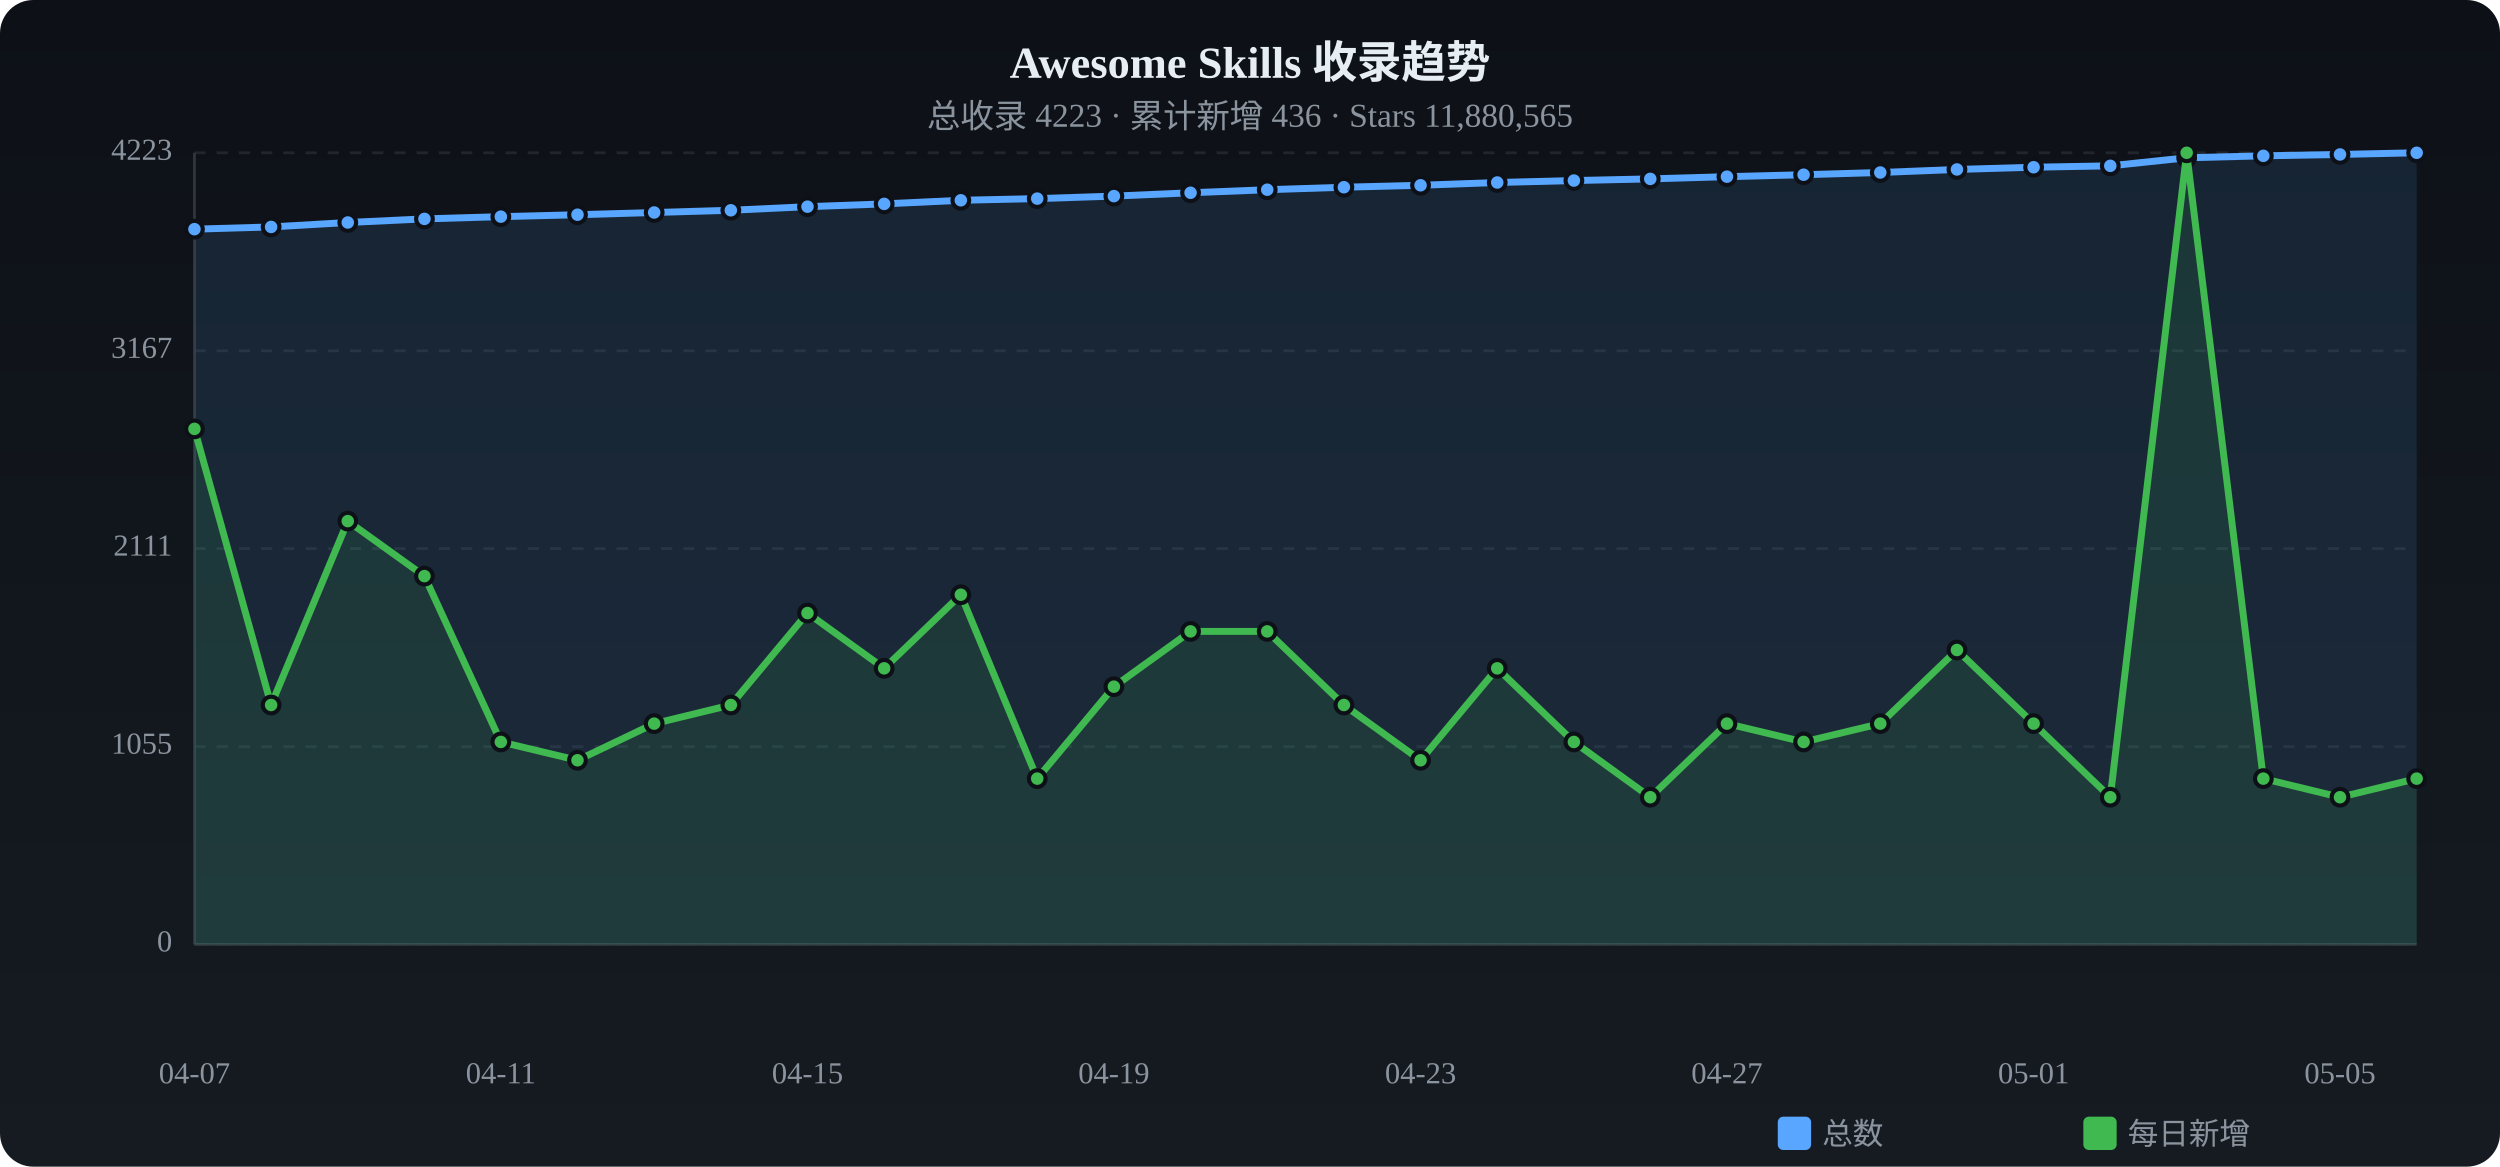
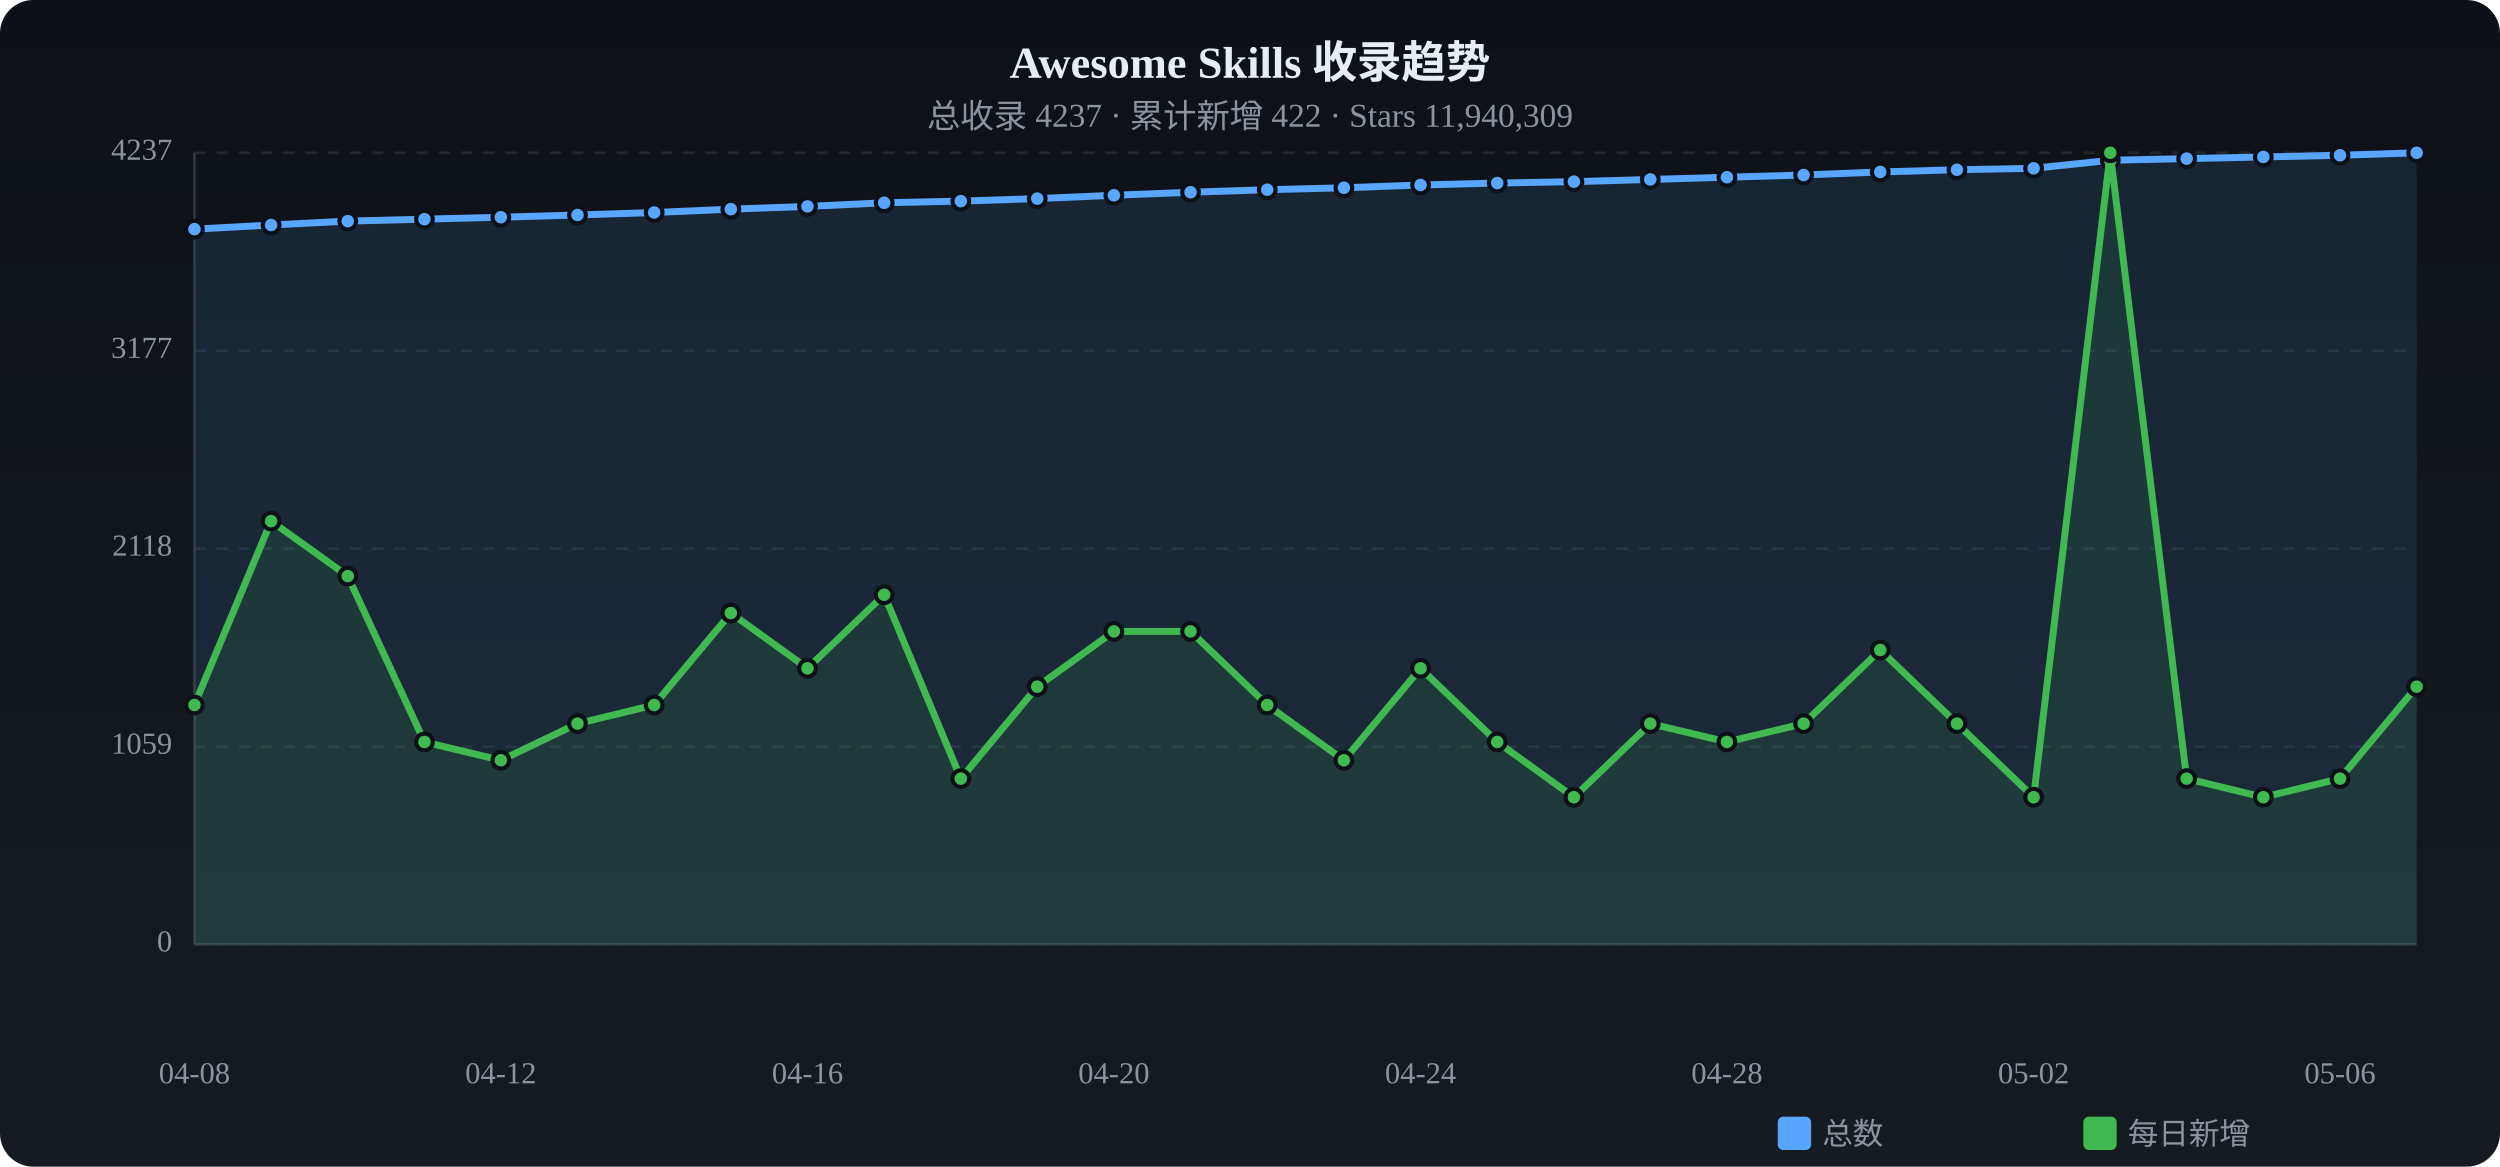
<svg xmlns="http://www.w3.org/2000/svg" viewBox="0 0 900 420" width="900" height="420">
  <defs>
    <linearGradient id="tbg" x1="0%" y1="0%" x2="0%" y2="100%">
      <stop offset="0%" stop-color="#0d1117" />
      <stop offset="100%" stop-color="#161b22" />
    </linearGradient>
  </defs>
  <rect width="900" height="420" rx="12" fill="url(#tbg)" />
  <text x="450.0" y="28" text-anchor="middle" fill="#e6edf3" font-size="16" font-weight="bold">Awesome Skills 收录趋势</text>
-   <text x="450.0" y="46" text-anchor="middle" fill="#8b949e" font-size="12">总收录 4223 · 累计新增 436 · Stars 11,880,565</text>
+   <text x="450.0" y="46" text-anchor="middle" fill="#8b949e" font-size="12">总收录 4237 · 累计新增 422 · Stars 11,940,309</text>
  <text x="62" y="340.0" text-anchor="end" fill="#8b949e" font-size="11" dominant-baseline="middle">0</text>
  <line x1="70" y1="340.0" x2="870" y2="340.0" stroke="#21262d" stroke-dasharray="4 4" />
-   <text x="62" y="268.8" text-anchor="end" fill="#8b949e" font-size="11" dominant-baseline="middle">1055</text>
+   <text x="62" y="268.8" text-anchor="end" fill="#8b949e" font-size="11" dominant-baseline="middle">1059</text>
  <line x1="70" y1="268.8" x2="870" y2="268.8" stroke="#21262d" stroke-dasharray="4 4" />
-   <text x="62" y="197.5" text-anchor="end" fill="#8b949e" font-size="11" dominant-baseline="middle">2111</text>
+   <text x="62" y="197.5" text-anchor="end" fill="#8b949e" font-size="11" dominant-baseline="middle">2118</text>
  <line x1="70" y1="197.5" x2="870" y2="197.5" stroke="#21262d" stroke-dasharray="4 4" />
-   <text x="62" y="126.3" text-anchor="end" fill="#8b949e" font-size="11" dominant-baseline="middle">3167</text>
+   <text x="62" y="126.3" text-anchor="end" fill="#8b949e" font-size="11" dominant-baseline="middle">3177</text>
  <line x1="70" y1="126.3" x2="870" y2="126.3" stroke="#21262d" stroke-dasharray="4 4" />
-   <text x="62" y="55.0" text-anchor="end" fill="#8b949e" font-size="11" dominant-baseline="middle">4223</text>
+   <text x="62" y="55.0" text-anchor="end" fill="#8b949e" font-size="11" dominant-baseline="middle">4237</text>
  <line x1="70" y1="55.0" x2="870" y2="55.0" stroke="#21262d" stroke-dasharray="4 4" />
  <line x1="70" y1="55" x2="70" y2="340" stroke="#30363d" />
  <line x1="70" y1="340" x2="870" y2="340" stroke="#30363d" />
-   <path d="M70.0,82.5 L97.6,81.7 L125.2,80.1 L152.8,78.8 L180.3,78.0 L207.9,77.3 L235.5,76.5 L263.1,75.7 L290.7,74.4 L318.3,73.4 L345.9,72.1 L373.4,71.5 L401.0,70.6 L428.6,69.4 L456.2,68.3 L483.8,67.4 L511.4,66.7 L539.0,65.7 L566.6,65.0 L594.1,64.4 L621.7,63.6 L649.3,62.9 L676.9,62.1 L704.5,61.0 L732.1,60.2 L759.7,59.7 L787.2,56.8 L814.8,56.1 L842.4,55.6 L870.0,55.0 L870.0,340 L70.0,340 Z" fill="#58a6ff" opacity="0.12" />
-   <polyline points="70.0,82.5 97.6,81.7 125.2,80.1 152.8,78.8 180.3,78.0 207.9,77.3 235.5,76.5 263.1,75.7 290.7,74.4 318.3,73.4 345.9,72.1 373.4,71.5 401.0,70.6 428.6,69.4 456.2,68.3 483.8,67.4 511.4,66.7 539.0,65.7 566.6,65.0 594.1,64.4 621.7,63.6 649.3,62.9 676.9,62.1 704.5,61.0 732.1,60.2 759.7,59.7 787.2,56.8 814.8,56.1 842.4,55.6 870.0,55.0" fill="none" stroke="#58a6ff" stroke-width="2.5" stroke-linecap="round" stroke-linejoin="round" />
+   <path d="M70.0,82.5 L97.6,81.0 L125.2,79.6 L152.8,78.9 L180.3,78.2 L207.9,77.4 L235.5,76.5 L263.1,75.3 L290.7,74.3 L318.3,73.0 L345.9,72.4 L373.4,71.5 L401.0,70.3 L428.6,69.2 L456.2,68.3 L483.8,67.6 L511.4,66.6 L539.0,65.9 L566.6,65.4 L594.1,64.6 L621.7,63.8 L649.3,63.0 L676.9,61.9 L704.5,61.1 L732.1,60.6 L759.7,57.7 L787.2,57.1 L814.8,56.5 L842.4,55.9 L870.0,55.0 L870.0,340 L70.0,340 Z" fill="#58a6ff" opacity="0.12" />
+   <polyline points="70.0,82.5 97.6,81.0 125.2,79.6 152.8,78.9 180.3,78.2 207.9,77.4 235.5,76.5 263.1,75.3 290.7,74.3 318.3,73.0 345.9,72.4 373.4,71.5 401.0,70.3 428.6,69.2 456.2,68.3 483.8,67.6 511.4,66.6 539.0,65.9 566.6,65.4 594.1,64.6 621.7,63.8 649.3,63.0 676.9,61.9 704.5,61.1 732.1,60.6 759.7,57.7 787.2,57.1 814.8,56.5 842.4,55.9 870.0,55.0" fill="none" stroke="#58a6ff" stroke-width="2.5" stroke-linecap="round" stroke-linejoin="round" />
  <circle cx="70.0" cy="82.5" r="3" fill="#58a6ff" stroke="#0d1117" stroke-width="1.5" />
-   <circle cx="97.6" cy="81.7" r="3" fill="#58a6ff" stroke="#0d1117" stroke-width="1.5" />
-   <circle cx="125.2" cy="80.1" r="3" fill="#58a6ff" stroke="#0d1117" stroke-width="1.5" />
-   <circle cx="152.8" cy="78.8" r="3" fill="#58a6ff" stroke="#0d1117" stroke-width="1.5" />
-   <circle cx="180.3" cy="78.0" r="3" fill="#58a6ff" stroke="#0d1117" stroke-width="1.5" />
-   <circle cx="207.9" cy="77.3" r="3" fill="#58a6ff" stroke="#0d1117" stroke-width="1.5" />
+   <circle cx="97.6" cy="81.0" r="3" fill="#58a6ff" stroke="#0d1117" stroke-width="1.5" />
+   <circle cx="125.2" cy="79.6" r="3" fill="#58a6ff" stroke="#0d1117" stroke-width="1.5" />
+   <circle cx="152.8" cy="78.9" r="3" fill="#58a6ff" stroke="#0d1117" stroke-width="1.5" />
+   <circle cx="180.3" cy="78.2" r="3" fill="#58a6ff" stroke="#0d1117" stroke-width="1.5" />
+   <circle cx="207.9" cy="77.4" r="3" fill="#58a6ff" stroke="#0d1117" stroke-width="1.5" />
  <circle cx="235.5" cy="76.5" r="3" fill="#58a6ff" stroke="#0d1117" stroke-width="1.5" />
-   <circle cx="263.1" cy="75.7" r="3" fill="#58a6ff" stroke="#0d1117" stroke-width="1.5" />
-   <circle cx="290.7" cy="74.4" r="3" fill="#58a6ff" stroke="#0d1117" stroke-width="1.5" />
-   <circle cx="318.3" cy="73.4" r="3" fill="#58a6ff" stroke="#0d1117" stroke-width="1.5" />
-   <circle cx="345.9" cy="72.1" r="3" fill="#58a6ff" stroke="#0d1117" stroke-width="1.5" />
+   <circle cx="263.1" cy="75.3" r="3" fill="#58a6ff" stroke="#0d1117" stroke-width="1.5" />
+   <circle cx="290.7" cy="74.3" r="3" fill="#58a6ff" stroke="#0d1117" stroke-width="1.5" />
+   <circle cx="318.3" cy="73.0" r="3" fill="#58a6ff" stroke="#0d1117" stroke-width="1.5" />
+   <circle cx="345.9" cy="72.4" r="3" fill="#58a6ff" stroke="#0d1117" stroke-width="1.5" />
  <circle cx="373.4" cy="71.5" r="3" fill="#58a6ff" stroke="#0d1117" stroke-width="1.5" />
-   <circle cx="401.0" cy="70.6" r="3" fill="#58a6ff" stroke="#0d1117" stroke-width="1.5" />
-   <circle cx="428.6" cy="69.4" r="3" fill="#58a6ff" stroke="#0d1117" stroke-width="1.5" />
+   <circle cx="401.0" cy="70.3" r="3" fill="#58a6ff" stroke="#0d1117" stroke-width="1.5" />
+   <circle cx="428.6" cy="69.2" r="3" fill="#58a6ff" stroke="#0d1117" stroke-width="1.5" />
  <circle cx="456.2" cy="68.3" r="3" fill="#58a6ff" stroke="#0d1117" stroke-width="1.5" />
-   <circle cx="483.8" cy="67.4" r="3" fill="#58a6ff" stroke="#0d1117" stroke-width="1.5" />
-   <circle cx="511.4" cy="66.7" r="3" fill="#58a6ff" stroke="#0d1117" stroke-width="1.5" />
-   <circle cx="539.0" cy="65.7" r="3" fill="#58a6ff" stroke="#0d1117" stroke-width="1.5" />
-   <circle cx="566.6" cy="65.0" r="3" fill="#58a6ff" stroke="#0d1117" stroke-width="1.5" />
-   <circle cx="594.1" cy="64.4" r="3" fill="#58a6ff" stroke="#0d1117" stroke-width="1.5" />
-   <circle cx="621.7" cy="63.6" r="3" fill="#58a6ff" stroke="#0d1117" stroke-width="1.5" />
-   <circle cx="649.3" cy="62.9" r="3" fill="#58a6ff" stroke="#0d1117" stroke-width="1.5" />
-   <circle cx="676.9" cy="62.1" r="3" fill="#58a6ff" stroke="#0d1117" stroke-width="1.5" />
-   <circle cx="704.5" cy="61.0" r="3" fill="#58a6ff" stroke="#0d1117" stroke-width="1.5" />
-   <circle cx="732.1" cy="60.2" r="3" fill="#58a6ff" stroke="#0d1117" stroke-width="1.5" />
-   <circle cx="759.7" cy="59.7" r="3" fill="#58a6ff" stroke="#0d1117" stroke-width="1.5" />
-   <circle cx="787.2" cy="56.8" r="3" fill="#58a6ff" stroke="#0d1117" stroke-width="1.5" />
-   <circle cx="814.8" cy="56.1" r="3" fill="#58a6ff" stroke="#0d1117" stroke-width="1.5" />
-   <circle cx="842.4" cy="55.6" r="3" fill="#58a6ff" stroke="#0d1117" stroke-width="1.5" />
+   <circle cx="483.8" cy="67.6" r="3" fill="#58a6ff" stroke="#0d1117" stroke-width="1.5" />
+   <circle cx="511.4" cy="66.6" r="3" fill="#58a6ff" stroke="#0d1117" stroke-width="1.5" />
+   <circle cx="539.0" cy="65.9" r="3" fill="#58a6ff" stroke="#0d1117" stroke-width="1.5" />
+   <circle cx="566.6" cy="65.4" r="3" fill="#58a6ff" stroke="#0d1117" stroke-width="1.5" />
+   <circle cx="594.1" cy="64.6" r="3" fill="#58a6ff" stroke="#0d1117" stroke-width="1.5" />
+   <circle cx="621.7" cy="63.8" r="3" fill="#58a6ff" stroke="#0d1117" stroke-width="1.5" />
+   <circle cx="649.3" cy="63.0" r="3" fill="#58a6ff" stroke="#0d1117" stroke-width="1.5" />
+   <circle cx="676.9" cy="61.9" r="3" fill="#58a6ff" stroke="#0d1117" stroke-width="1.5" />
+   <circle cx="704.5" cy="61.1" r="3" fill="#58a6ff" stroke="#0d1117" stroke-width="1.5" />
+   <circle cx="732.1" cy="60.6" r="3" fill="#58a6ff" stroke="#0d1117" stroke-width="1.5" />
+   <circle cx="759.7" cy="57.7" r="3" fill="#58a6ff" stroke="#0d1117" stroke-width="1.5" />
+   <circle cx="787.2" cy="57.1" r="3" fill="#58a6ff" stroke="#0d1117" stroke-width="1.5" />
+   <circle cx="814.8" cy="56.5" r="3" fill="#58a6ff" stroke="#0d1117" stroke-width="1.5" />
+   <circle cx="842.4" cy="55.9" r="3" fill="#58a6ff" stroke="#0d1117" stroke-width="1.5" />
  <circle cx="870.0" cy="55.0" r="3" fill="#58a6ff" stroke="#0d1117" stroke-width="1.5" />
-   <path d="M70.0,154.4 L97.6,253.8 L125.2,187.6 L152.8,207.4 L180.3,267.1 L207.9,273.7 L235.5,260.5 L263.1,253.8 L290.7,220.7 L318.3,240.6 L345.9,214.1 L373.4,280.3 L401.0,247.2 L428.6,227.3 L456.2,227.3 L483.8,253.8 L511.4,273.7 L539.0,240.6 L566.6,267.1 L594.1,287.0 L621.7,260.5 L649.3,267.1 L676.9,260.5 L704.5,234.0 L732.1,260.5 L759.7,287.0 L787.2,55.0 L814.8,280.3 L842.4,287.0 L870.0,280.3 L870.0,340 L70.0,340 Z" fill="#3fb950" opacity="0.12" />
-   <polyline points="70.0,154.4 97.6,253.8 125.2,187.6 152.8,207.4 180.3,267.1 207.9,273.7 235.5,260.5 263.1,253.8 290.7,220.7 318.3,240.6 345.9,214.1 373.4,280.3 401.0,247.2 428.6,227.3 456.2,227.3 483.8,253.8 511.4,273.7 539.0,240.6 566.6,267.1 594.1,287.0 621.7,260.5 649.3,267.1 676.9,260.5 704.5,234.0 732.1,260.5 759.7,287.0 787.2,55.0 814.8,280.3 842.4,287.0 870.0,280.3" fill="none" stroke="#3fb950" stroke-width="2.5" stroke-linecap="round" stroke-linejoin="round" />
-   <circle cx="70.0" cy="154.4" r="3" fill="#3fb950" stroke="#0d1117" stroke-width="1.5" />
-   <circle cx="97.6" cy="253.8" r="3" fill="#3fb950" stroke="#0d1117" stroke-width="1.5" />
-   <circle cx="125.2" cy="187.6" r="3" fill="#3fb950" stroke="#0d1117" stroke-width="1.5" />
-   <circle cx="152.8" cy="207.4" r="3" fill="#3fb950" stroke="#0d1117" stroke-width="1.5" />
-   <circle cx="180.3" cy="267.1" r="3" fill="#3fb950" stroke="#0d1117" stroke-width="1.5" />
-   <circle cx="207.9" cy="273.7" r="3" fill="#3fb950" stroke="#0d1117" stroke-width="1.5" />
-   <circle cx="235.5" cy="260.5" r="3" fill="#3fb950" stroke="#0d1117" stroke-width="1.5" />
-   <circle cx="263.1" cy="253.8" r="3" fill="#3fb950" stroke="#0d1117" stroke-width="1.5" />
-   <circle cx="290.7" cy="220.7" r="3" fill="#3fb950" stroke="#0d1117" stroke-width="1.5" />
-   <circle cx="318.3" cy="240.6" r="3" fill="#3fb950" stroke="#0d1117" stroke-width="1.5" />
-   <circle cx="345.9" cy="214.1" r="3" fill="#3fb950" stroke="#0d1117" stroke-width="1.5" />
-   <circle cx="373.4" cy="280.3" r="3" fill="#3fb950" stroke="#0d1117" stroke-width="1.5" />
-   <circle cx="401.0" cy="247.2" r="3" fill="#3fb950" stroke="#0d1117" stroke-width="1.5" />
+   <path d="M70.0,253.8 L97.6,187.6 L125.2,207.4 L152.8,267.1 L180.3,273.7 L207.9,260.5 L235.5,253.8 L263.1,220.7 L290.7,240.6 L318.3,214.1 L345.9,280.3 L373.4,247.2 L401.0,227.3 L428.6,227.3 L456.2,253.8 L483.8,273.7 L511.4,240.6 L539.0,267.1 L566.6,287.0 L594.1,260.5 L621.7,267.1 L649.3,260.5 L676.9,234.0 L704.5,260.5 L732.1,287.0 L759.7,55.0 L787.2,280.3 L814.8,287.0 L842.4,280.3 L870.0,247.2 L870.0,340 L70.0,340 Z" fill="#3fb950" opacity="0.12" />
+   <polyline points="70.0,253.8 97.6,187.6 125.2,207.4 152.8,267.1 180.3,273.7 207.9,260.5 235.5,253.8 263.1,220.7 290.7,240.6 318.3,214.1 345.9,280.3 373.4,247.2 401.0,227.3 428.6,227.3 456.2,253.8 483.8,273.7 511.4,240.6 539.0,267.1 566.6,287.0 594.1,260.5 621.7,267.1 649.3,260.5 676.9,234.0 704.5,260.5 732.1,287.0 759.7,55.0 787.2,280.3 814.8,287.0 842.4,280.3 870.0,247.2" fill="none" stroke="#3fb950" stroke-width="2.5" stroke-linecap="round" stroke-linejoin="round" />
+   <circle cx="70.0" cy="253.8" r="3" fill="#3fb950" stroke="#0d1117" stroke-width="1.5" />
+   <circle cx="97.6" cy="187.6" r="3" fill="#3fb950" stroke="#0d1117" stroke-width="1.5" />
+   <circle cx="125.2" cy="207.4" r="3" fill="#3fb950" stroke="#0d1117" stroke-width="1.5" />
+   <circle cx="152.8" cy="267.1" r="3" fill="#3fb950" stroke="#0d1117" stroke-width="1.5" />
+   <circle cx="180.3" cy="273.7" r="3" fill="#3fb950" stroke="#0d1117" stroke-width="1.5" />
+   <circle cx="207.9" cy="260.5" r="3" fill="#3fb950" stroke="#0d1117" stroke-width="1.5" />
+   <circle cx="235.5" cy="253.8" r="3" fill="#3fb950" stroke="#0d1117" stroke-width="1.5" />
+   <circle cx="263.1" cy="220.7" r="3" fill="#3fb950" stroke="#0d1117" stroke-width="1.5" />
+   <circle cx="290.7" cy="240.6" r="3" fill="#3fb950" stroke="#0d1117" stroke-width="1.5" />
+   <circle cx="318.3" cy="214.1" r="3" fill="#3fb950" stroke="#0d1117" stroke-width="1.5" />
+   <circle cx="345.9" cy="280.3" r="3" fill="#3fb950" stroke="#0d1117" stroke-width="1.5" />
+   <circle cx="373.4" cy="247.2" r="3" fill="#3fb950" stroke="#0d1117" stroke-width="1.5" />
+   <circle cx="401.0" cy="227.3" r="3" fill="#3fb950" stroke="#0d1117" stroke-width="1.5" />
  <circle cx="428.6" cy="227.3" r="3" fill="#3fb950" stroke="#0d1117" stroke-width="1.5" />
-   <circle cx="456.2" cy="227.3" r="3" fill="#3fb950" stroke="#0d1117" stroke-width="1.5" />
-   <circle cx="483.8" cy="253.8" r="3" fill="#3fb950" stroke="#0d1117" stroke-width="1.5" />
-   <circle cx="511.4" cy="273.7" r="3" fill="#3fb950" stroke="#0d1117" stroke-width="1.5" />
-   <circle cx="539.0" cy="240.6" r="3" fill="#3fb950" stroke="#0d1117" stroke-width="1.5" />
-   <circle cx="566.6" cy="267.1" r="3" fill="#3fb950" stroke="#0d1117" stroke-width="1.5" />
-   <circle cx="594.1" cy="287.0" r="3" fill="#3fb950" stroke="#0d1117" stroke-width="1.5" />
-   <circle cx="621.7" cy="260.5" r="3" fill="#3fb950" stroke="#0d1117" stroke-width="1.5" />
-   <circle cx="649.3" cy="267.1" r="3" fill="#3fb950" stroke="#0d1117" stroke-width="1.5" />
-   <circle cx="676.9" cy="260.5" r="3" fill="#3fb950" stroke="#0d1117" stroke-width="1.5" />
-   <circle cx="704.5" cy="234.0" r="3" fill="#3fb950" stroke="#0d1117" stroke-width="1.5" />
-   <circle cx="732.1" cy="260.5" r="3" fill="#3fb950" stroke="#0d1117" stroke-width="1.5" />
-   <circle cx="759.7" cy="287.0" r="3" fill="#3fb950" stroke="#0d1117" stroke-width="1.5" />
-   <circle cx="787.2" cy="55.0" r="3" fill="#3fb950" stroke="#0d1117" stroke-width="1.5" />
-   <circle cx="814.8" cy="280.3" r="3" fill="#3fb950" stroke="#0d1117" stroke-width="1.5" />
-   <circle cx="842.4" cy="287.0" r="3" fill="#3fb950" stroke="#0d1117" stroke-width="1.5" />
-   <circle cx="870.0" cy="280.3" r="3" fill="#3fb950" stroke="#0d1117" stroke-width="1.5" />
-   <text x="70.0" y="390" text-anchor="middle" fill="#8b949e" font-size="11">04-07</text>
-   <text x="180.3" y="390" text-anchor="middle" fill="#8b949e" font-size="11">04-11</text>
-   <text x="290.7" y="390" text-anchor="middle" fill="#8b949e" font-size="11">04-15</text>
-   <text x="401.0" y="390" text-anchor="middle" fill="#8b949e" font-size="11">04-19</text>
-   <text x="511.4" y="390" text-anchor="middle" fill="#8b949e" font-size="11">04-23</text>
-   <text x="621.7" y="390" text-anchor="middle" fill="#8b949e" font-size="11">04-27</text>
-   <text x="732.1" y="390" text-anchor="middle" fill="#8b949e" font-size="11">05-01</text>
-   <text x="842.4" y="390" text-anchor="middle" fill="#8b949e" font-size="11">05-05</text>
+   <circle cx="456.2" cy="253.8" r="3" fill="#3fb950" stroke="#0d1117" stroke-width="1.5" />
+   <circle cx="483.8" cy="273.7" r="3" fill="#3fb950" stroke="#0d1117" stroke-width="1.5" />
+   <circle cx="511.4" cy="240.6" r="3" fill="#3fb950" stroke="#0d1117" stroke-width="1.5" />
+   <circle cx="539.0" cy="267.1" r="3" fill="#3fb950" stroke="#0d1117" stroke-width="1.5" />
+   <circle cx="566.6" cy="287.0" r="3" fill="#3fb950" stroke="#0d1117" stroke-width="1.5" />
+   <circle cx="594.1" cy="260.5" r="3" fill="#3fb950" stroke="#0d1117" stroke-width="1.5" />
+   <circle cx="621.7" cy="267.1" r="3" fill="#3fb950" stroke="#0d1117" stroke-width="1.5" />
+   <circle cx="649.3" cy="260.5" r="3" fill="#3fb950" stroke="#0d1117" stroke-width="1.5" />
+   <circle cx="676.9" cy="234.0" r="3" fill="#3fb950" stroke="#0d1117" stroke-width="1.5" />
+   <circle cx="704.5" cy="260.5" r="3" fill="#3fb950" stroke="#0d1117" stroke-width="1.5" />
+   <circle cx="732.1" cy="287.0" r="3" fill="#3fb950" stroke="#0d1117" stroke-width="1.5" />
+   <circle cx="759.7" cy="55.0" r="3" fill="#3fb950" stroke="#0d1117" stroke-width="1.5" />
+   <circle cx="787.2" cy="280.3" r="3" fill="#3fb950" stroke="#0d1117" stroke-width="1.5" />
+   <circle cx="814.8" cy="287.0" r="3" fill="#3fb950" stroke="#0d1117" stroke-width="1.5" />
+   <circle cx="842.4" cy="280.3" r="3" fill="#3fb950" stroke="#0d1117" stroke-width="1.5" />
+   <circle cx="870.0" cy="247.2" r="3" fill="#3fb950" stroke="#0d1117" stroke-width="1.5" />
+   <text x="70.0" y="390" text-anchor="middle" fill="#8b949e" font-size="11">04-08</text>
+   <text x="180.3" y="390" text-anchor="middle" fill="#8b949e" font-size="11">04-12</text>
+   <text x="290.7" y="390" text-anchor="middle" fill="#8b949e" font-size="11">04-16</text>
+   <text x="401.0" y="390" text-anchor="middle" fill="#8b949e" font-size="11">04-20</text>
+   <text x="511.4" y="390" text-anchor="middle" fill="#8b949e" font-size="11">04-24</text>
+   <text x="621.7" y="390" text-anchor="middle" fill="#8b949e" font-size="11">04-28</text>
+   <text x="732.1" y="390" text-anchor="middle" fill="#8b949e" font-size="11">05-02</text>
+   <text x="842.4" y="390" text-anchor="middle" fill="#8b949e" font-size="11">05-06</text>
  <rect x="640" y="402" width="12" height="12" rx="2" fill="#58a6ff" />
  <text x="656" y="412" fill="#8b949e" font-size="11">总数</text>
  <rect x="750" y="402" width="12" height="12" rx="2" fill="#3fb950" />
  <text x="766" y="412" fill="#8b949e" font-size="11">每日新增</text>
</svg>
